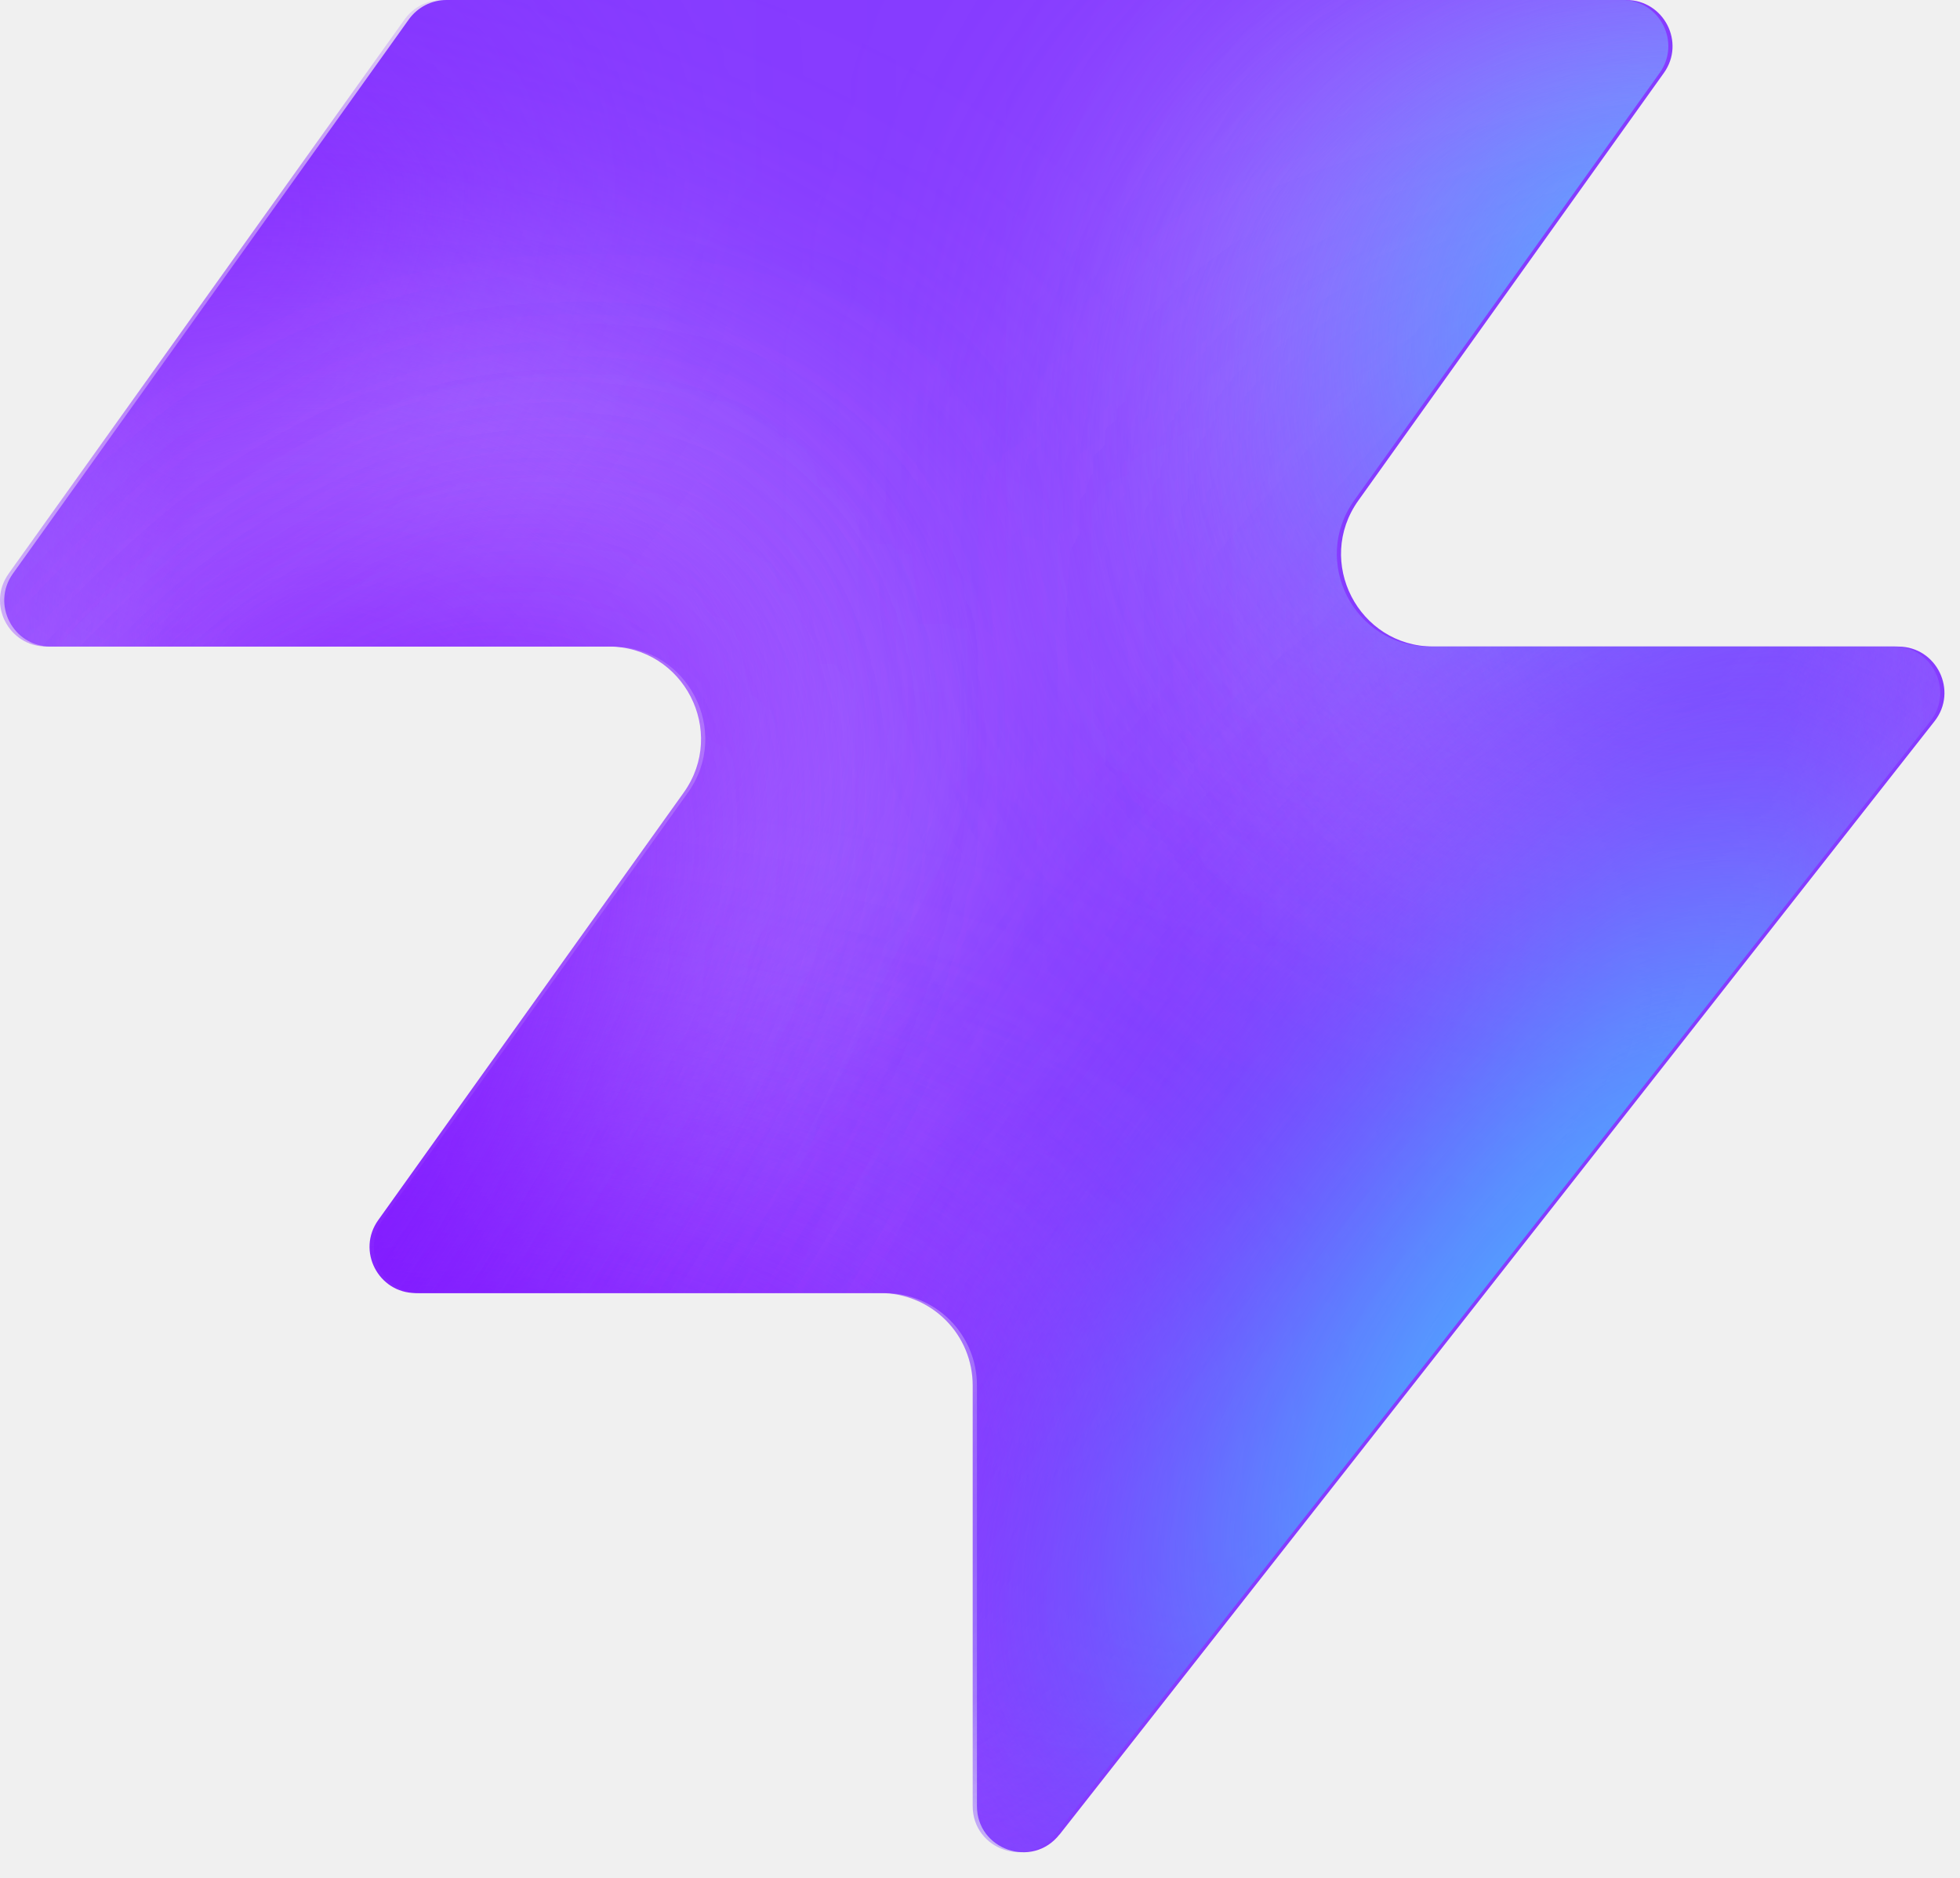
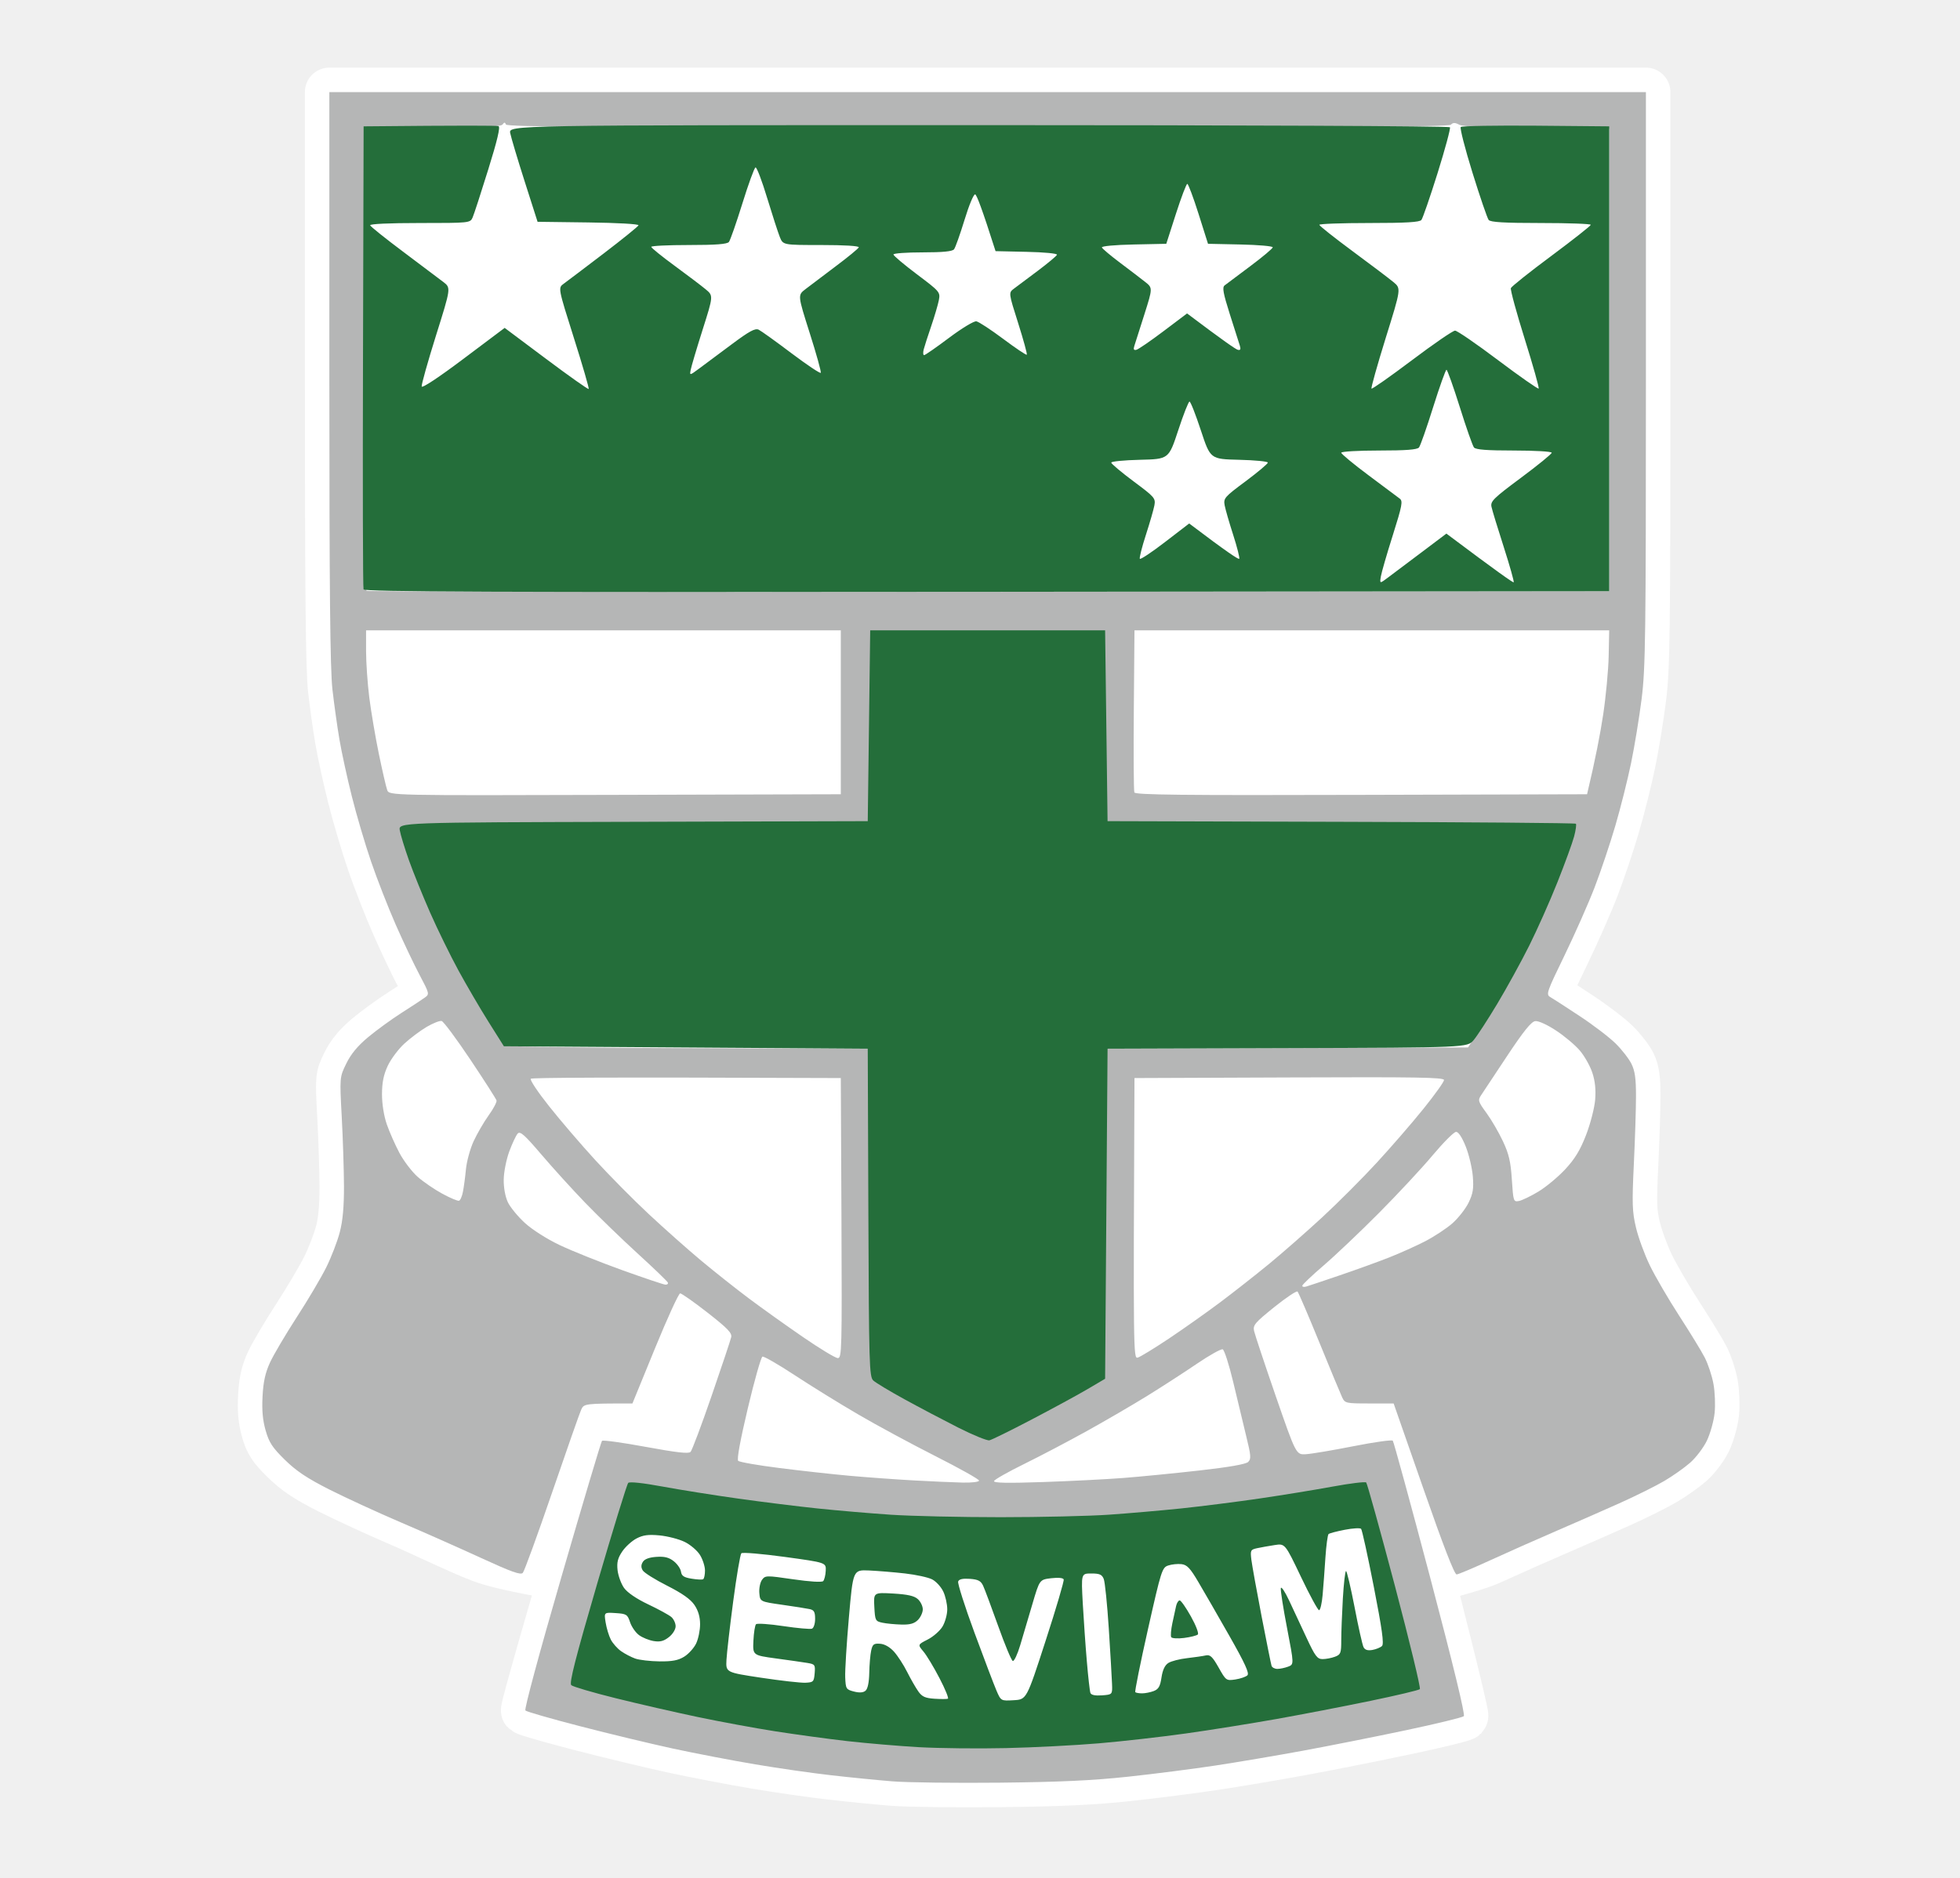
- <svg xmlns="http://www.w3.org/2000/svg" width="48" height="46" fill="none" viewBox="0 0 48 46">
-   <path fill="#863bff" d="M25.946 44.938c-.664.845-2.021.375-2.021-.698V33.937a2.26 2.26 0 0 0-2.262-2.262H10.287c-.92 0-1.456-1.04-.92-1.788l7.48-10.471c1.07-1.497 0-3.578-1.842-3.578H1.237c-.92 0-1.456-1.04-.92-1.788L10.013.474c.214-.297.556-.474.92-.474h28.894c.92 0 1.456 1.04.92 1.788l-7.48 10.471c-1.07 1.498 0 3.579 1.842 3.579h11.377c.943 0 1.473 1.088.89 1.83L25.947 44.94z" style="fill:#863bff;fill:color(display-p3 .525 .23 1);fill-opacity:1" />
-   <mask id="a" width="48" height="46" x="0" y="0" maskUnits="userSpaceOnUse" style="mask-type:alpha">
-     <path fill="#000" d="M25.842 44.938c-.664.844-2.021.375-2.021-.698V33.937a2.26 2.26 0 0 0-2.262-2.262H10.183c-.92 0-1.456-1.04-.92-1.788l7.48-10.471c1.07-1.498 0-3.579-1.842-3.579H1.133c-.92 0-1.456-1.04-.92-1.787L9.91.473c.214-.297.556-.474.92-.474h28.894c.92 0 1.456 1.04.92 1.788l-7.48 10.471c-1.07 1.498 0 3.578 1.842 3.578h11.377c.943 0 1.473 1.088.89 1.832L25.843 44.94z" style="fill:#000;fill-opacity:1" />
-   </mask>
-   <g mask="url(#a)">
-     <g filter="url(#b)">
-       <ellipse cx="5.508" cy="14.704" fill="#ede6ff" rx="5.508" ry="14.704" style="fill:#ede6ff;fill:color(display-p3 .927 .903 1);fill-opacity:1" transform="matrix(.00324 1 1 -.00324 -4.47 31.516)" />
-     </g>
-     <g filter="url(#c)">
-       <ellipse cx="10.399" cy="29.851" fill="#ede6ff" rx="10.399" ry="29.851" style="fill:#ede6ff;fill:color(display-p3 .927 .903 1);fill-opacity:1" transform="matrix(.00324 1 1 -.00324 -39.328 7.883)" />
-     </g>
-     <g filter="url(#d)">
-       <ellipse cx="5.508" cy="30.487" fill="#7e14ff" rx="5.508" ry="30.487" style="fill:#7e14ff;fill:color(display-p3 .492 .077 1);fill-opacity:1" transform="rotate(89.814 -25.913 -14.639)scale(1 -1)" />
-     </g>
-     <g filter="url(#e)">
-       <ellipse cx="5.508" cy="30.599" fill="#7e14ff" rx="5.508" ry="30.599" style="fill:#7e14ff;fill:color(display-p3 .492 .077 1);fill-opacity:1" transform="rotate(89.814 -32.644 -3.334)scale(1 -1)" />
-     </g>
-     <g filter="url(#f)">
-       <ellipse cx="5.508" cy="30.599" fill="#7e14ff" rx="5.508" ry="30.599" style="fill:#7e14ff;fill:color(display-p3 .492 .077 1);fill-opacity:1" transform="matrix(.00324 1 1 -.00324 -34.34 30.47)" />
-     </g>
-     <g filter="url(#g)">
-       <ellipse cx="14.072" cy="22.078" fill="#ede6ff" rx="14.072" ry="22.078" style="fill:#ede6ff;fill:color(display-p3 .927 .903 1);fill-opacity:1" transform="rotate(93.35 24.506 48.493)scale(-1 1)" />
-     </g>
-     <g filter="url(#h)">
-       <ellipse cx="3.47" cy="21.501" fill="#7e14ff" rx="3.47" ry="21.501" style="fill:#7e14ff;fill:color(display-p3 .492 .077 1);fill-opacity:1" transform="rotate(89.009 28.708 47.59)scale(-1 1)" />
-     </g>
-     <g filter="url(#i)">
-       <ellipse cx="3.47" cy="21.501" fill="#7e14ff" rx="3.47" ry="21.501" style="fill:#7e14ff;fill:color(display-p3 .492 .077 1);fill-opacity:1" transform="rotate(89.009 28.708 47.59)scale(-1 1)" />
-     </g>
-     <g filter="url(#j)">
-       <ellipse cx=".387" cy="8.972" fill="#7e14ff" rx="4.407" ry="29.108" style="fill:#7e14ff;fill:color(display-p3 .492 .077 1);fill-opacity:1" transform="rotate(39.51 .387 8.972)" />
-     </g>
-     <g filter="url(#k)">
-       <ellipse cx="47.523" cy="-6.092" fill="#7e14ff" rx="4.407" ry="29.108" style="fill:#7e14ff;fill:color(display-p3 .492 .077 1);fill-opacity:1" transform="rotate(37.892 47.523 -6.092)" />
-     </g>
-     <g filter="url(#l)">
-       <ellipse cx="41.412" cy="6.333" fill="#47bfff" rx="5.971" ry="9.665" style="fill:#47bfff;fill:color(display-p3 .28 .748 1);fill-opacity:1" transform="rotate(37.892 41.412 6.333)" />
-     </g>
-     <g filter="url(#m)">
-       <ellipse cx="-1.879" cy="38.332" fill="#7e14ff" rx="4.407" ry="29.108" style="fill:#7e14ff;fill:color(display-p3 .492 .077 1);fill-opacity:1" transform="rotate(37.892 -1.88 38.332)" />
-     </g>
-     <g filter="url(#n)">
-       <ellipse cx="-1.879" cy="38.332" fill="#7e14ff" rx="4.407" ry="29.108" style="fill:#7e14ff;fill:color(display-p3 .492 .077 1);fill-opacity:1" transform="rotate(37.892 -1.88 38.332)" />
-     </g>
-     <g filter="url(#o)">
-       <ellipse cx="35.651" cy="29.907" fill="#7e14ff" rx="4.407" ry="29.108" style="fill:#7e14ff;fill:color(display-p3 .492 .077 1);fill-opacity:1" transform="rotate(37.892 35.651 29.907)" />
-     </g>
-     <g filter="url(#p)">
-       <ellipse cx="38.418" cy="32.4" fill="#47bfff" rx="5.971" ry="15.297" style="fill:#47bfff;fill:color(display-p3 .28 .748 1);fill-opacity:1" transform="rotate(37.892 38.418 32.4)" />
-     </g>
+ <svg xmlns="http://www.w3.org/2000/svg" width="48" height="46" viewBox="0 0 48 46">
+   <g id="g1">
+     <path id="--3" fill="#ffffff" fill-rule="evenodd" stroke="#ffffff" stroke-width="1.199" stroke-linecap="round" stroke-linejoin="round" d="M 11.78 38.163 C 11.238 37.957 10.364 37.526 9.804 37.287 C 9.244 37.047 8.462 36.687 8.066 36.487 C 7.521 36.211 7.257 36.035 6.977 35.76 C 6.671 35.46 6.59 35.337 6.506 35.043 C 6.434 34.793 6.411 34.547 6.43 34.204 C 6.448 33.848 6.497 33.628 6.612 33.377 C 6.698 33.189 6.993 32.69 7.266 32.268 C 7.54 31.847 7.865 31.296 7.99 31.045 C 8.114 30.794 8.263 30.408 8.32 30.188 C 8.394 29.908 8.425 29.567 8.424 29.057 C 8.422 28.655 8.398 27.89 8.369 27.356 C 8.317 26.387 8.317 26.387 8.482 26.05 C 8.596 25.817 8.76 25.619 9.016 25.406 C 9.218 25.237 9.587 24.969 9.834 24.811 C 10.081 24.654 10.337 24.485 10.403 24.437 C 10.521 24.352 10.519 24.342 10.275 23.881 C 10.138 23.623 9.875 23.068 9.69 22.648 C 9.506 22.228 9.234 21.534 9.088 21.106 C 8.941 20.678 8.728 19.956 8.615 19.502 C 8.501 19.048 8.365 18.424 8.313 18.115 C 8.26 17.806 8.183 17.253 8.141 16.887 C 8.085 16.388 8.066 14.456 8.066 9.238 L 8.066 2.256 L 24.187 2.256 L 40.308 2.256 L 40.308 9.268 C 40.308 15.608 40.298 16.36 40.203 17.119 C 40.145 17.58 40.028 18.29 39.944 18.696 C 39.86 19.101 39.688 19.789 39.56 20.224 C 39.433 20.659 39.205 21.338 39.053 21.733 C 38.901 22.129 38.568 22.881 38.314 23.405 C 37.877 24.304 37.858 24.361 37.966 24.424 C 38.03 24.46 38.353 24.67 38.685 24.889 C 39.018 25.108 39.414 25.411 39.567 25.562 C 39.719 25.712 39.894 25.937 39.955 26.062 C 40.04 26.235 40.066 26.422 40.065 26.858 C 40.065 27.171 40.041 27.922 40.012 28.526 C 39.966 29.483 39.973 29.683 40.064 30.067 C 40.121 30.31 40.273 30.727 40.403 30.995 C 40.532 31.262 40.855 31.816 41.12 32.226 C 41.385 32.635 41.669 33.098 41.749 33.255 C 41.83 33.412 41.926 33.702 41.962 33.899 C 41.999 34.097 42.011 34.421 41.99 34.618 C 41.968 34.816 41.883 35.119 41.801 35.291 C 41.718 35.462 41.534 35.705 41.392 35.83 C 41.249 35.955 40.964 36.157 40.757 36.278 C 40.551 36.4 40.055 36.646 39.656 36.825 C 39.257 37.004 38.552 37.313 38.091 37.512 C 37.629 37.711 36.915 38.028 36.503 38.217 C 36.091 38.406 35.029 38.659 35.029 38.659 C 35.029 38.659 35.885 42.002 35.849 42.039 C 35.817 42.07 35.176 42.226 34.424 42.385 C 33.672 42.544 32.531 42.771 31.888 42.889 C 31.245 43.007 30.288 43.169 29.76 43.249 C 29.233 43.329 28.275 43.452 27.633 43.521 C 26.76 43.615 25.964 43.652 24.487 43.668 C 23.399 43.679 22.212 43.665 21.85 43.635 C 21.487 43.606 20.813 43.539 20.352 43.486 C 19.89 43.434 19.054 43.314 18.494 43.219 C 17.933 43.125 17.03 42.951 16.486 42.834 C 15.942 42.716 14.918 42.47 14.209 42.286 C 13.5 42.103 12.896 41.929 12.867 41.9 C 12.836 41.87 13.789 38.604 13.789 38.604 C 13.789 38.604 12.386 38.393 11.78 38.163 Z M 24.517 42.768" />
+     <path id="--2" fill="#b5b6b6" fill-rule="evenodd" stroke="none" d="M 15.488 34.379 C 14.321 34.379 14.3 34.383 14.234 34.529 C 14.196 34.611 13.875 35.528 13.519 36.566 C 13.163 37.604 12.841 38.487 12.804 38.528 C 12.752 38.587 12.529 38.507 11.78 38.163 C 11.254 37.921 10.364 37.526 9.804 37.287 C 9.244 37.047 8.462 36.687 8.066 36.487 C 7.521 36.211 7.257 36.035 6.977 35.76 C 6.671 35.46 6.59 35.337 6.506 35.043 C 6.434 34.793 6.411 34.547 6.43 34.204 C 6.448 33.848 6.497 33.628 6.612 33.377 C 6.698 33.189 6.993 32.69 7.266 32.268 C 7.54 31.847 7.865 31.296 7.99 31.045 C 8.114 30.794 8.263 30.408 8.32 30.188 C 8.394 29.908 8.425 29.567 8.424 29.057 C 8.422 28.655 8.398 27.89 8.369 27.356 C 8.317 26.387 8.317 26.387 8.482 26.05 C 8.596 25.817 8.76 25.619 9.016 25.406 C 9.218 25.237 9.587 24.969 9.834 24.811 C 10.081 24.654 10.337 24.485 10.403 24.437 C 10.521 24.352 10.519 24.342 10.275 23.881 C 10.138 23.623 9.875 23.068 9.69 22.648 C 9.506 22.228 9.234 21.534 9.088 21.106 C 8.941 20.678 8.728 19.956 8.615 19.502 C 8.501 19.048 8.365 18.424 8.313 18.115 C 8.26 17.806 8.183 17.253 8.141 16.887 C 8.085 16.388 8.066 14.456 8.066 9.238 L 8.066 2.256 L 24.187 2.256 L 40.308 2.256 L 40.308 9.268 C 40.308 15.608 40.298 16.36 40.203 17.119 C 40.145 17.58 40.028 18.29 39.944 18.696 C 39.86 19.101 39.688 19.789 39.56 20.224 C 39.433 20.659 39.205 21.338 39.053 21.734 C 38.901 22.129 38.568 22.881 38.314 23.405 C 37.877 24.304 37.858 24.361 37.966 24.424 C 38.03 24.46 38.353 24.67 38.685 24.889 C 39.018 25.108 39.414 25.411 39.567 25.562 C 39.719 25.712 39.894 25.937 39.955 26.062 C 40.04 26.235 40.066 26.422 40.065 26.858 C 40.065 27.171 40.041 27.922 40.012 28.526 C 39.966 29.483 39.973 29.683 40.064 30.067 C 40.121 30.31 40.273 30.727 40.403 30.995 C 40.532 31.262 40.855 31.816 41.12 32.226 C 41.385 32.635 41.669 33.098 41.749 33.255 C 41.83 33.412 41.926 33.702 41.962 33.899 C 41.999 34.097 42.011 34.421 41.99 34.618 C 41.968 34.816 41.883 35.119 41.801 35.291 C 41.718 35.462 41.534 35.705 41.392 35.83 C 41.249 35.955 40.964 36.157 40.757 36.278 C 40.551 36.4 40.055 36.646 39.656 36.825 C 39.257 37.004 38.552 37.313 38.091 37.512 C 37.629 37.711 36.915 38.028 36.503 38.217 C 36.091 38.406 35.718 38.564 35.673 38.567 C 35.62 38.572 35.347 37.868 34.862 36.476 L 34.13 34.379 L 33.535 34.379 C 32.96 34.379 32.938 34.374 32.869 34.229 C 32.83 34.146 32.578 33.54 32.309 32.88 C 32.04 32.221 31.8 31.662 31.777 31.638 C 31.754 31.614 31.497 31.785 31.206 32.019 C 30.733 32.4 30.681 32.461 30.712 32.603 C 30.731 32.69 30.97 33.408 31.243 34.199 C 31.741 35.637 31.741 35.637 31.983 35.622 C 32.117 35.614 32.64 35.526 33.146 35.426 C 33.652 35.326 34.085 35.265 34.109 35.291 C 34.132 35.317 34.546 36.832 35.029 38.659 C 35.587 40.774 35.885 42.002 35.849 42.039 C 35.817 42.07 35.176 42.226 34.424 42.385 C 33.672 42.544 32.531 42.771 31.888 42.889 C 31.245 43.007 30.288 43.169 29.76 43.249 C 29.233 43.329 28.275 43.452 27.633 43.521 C 26.76 43.615 25.964 43.652 24.487 43.668 C 23.399 43.679 22.212 43.665 21.85 43.635 C 21.487 43.606 20.813 43.539 20.352 43.486 C 19.89 43.434 19.054 43.314 18.494 43.219 C 17.933 43.125 17.03 42.951 16.486 42.834 C 15.942 42.716 14.918 42.47 14.209 42.286 C 13.5 42.103 12.896 41.929 12.867 41.9 C 12.836 41.87 13.209 40.486 13.759 38.593 C 14.278 36.802 14.721 35.318 14.742 35.295 C 14.763 35.271 15.245 35.337 15.812 35.442 C 16.568 35.581 16.862 35.615 16.911 35.566 C 16.947 35.53 17.18 34.91 17.428 34.19 C 17.676 33.47 17.892 32.824 17.907 32.755 C 17.93 32.653 17.818 32.538 17.329 32.155 C 16.996 31.895 16.693 31.682 16.657 31.682 C 16.621 31.682 16.343 32.289 16.04 33.03 L 15.488 34.379 Z M 24.517 42.768 C 25.423 42.755 26.61 42.702 27.154 42.65 C 27.698 42.598 28.696 42.475 29.373 42.377 C 30.049 42.28 31.169 42.093 31.861 41.962 C 32.553 41.832 33.483 41.648 33.927 41.555 C 34.701 41.392 34.735 41.378 34.731 41.238 C 34.729 41.157 34.448 40.039 34.108 38.754 C 33.768 37.468 33.469 36.393 33.444 36.365 C 33.419 36.337 33.013 36.384 32.544 36.471 C 32.074 36.557 31.228 36.694 30.665 36.774 C 30.102 36.855 29.242 36.963 28.754 37.013 C 28.267 37.063 27.296 37.136 26.597 37.174 C 25.824 37.217 24.656 37.23 23.618 37.208 C 22.678 37.187 21.438 37.128 20.861 37.076 C 20.284 37.024 19.394 36.927 18.883 36.862 C 18.372 36.797 17.392 36.648 16.703 36.53 C 15.993 36.409 15.43 36.34 15.4 36.37 C 15.372 36.398 15.036 37.496 14.654 38.809 C 14.211 40.331 13.981 41.217 14.018 41.253 C 14.049 41.285 14.489 41.416 14.996 41.544 C 15.502 41.672 16.373 41.873 16.931 41.99 C 17.489 42.107 18.339 42.268 18.819 42.347 C 19.299 42.425 20.083 42.534 20.561 42.588 C 21.039 42.642 21.754 42.71 22.15 42.738 C 22.545 42.767 23.61 42.78 24.517 42.768 Z M 23.573 36.317 C 23.801 36.323 23.977 36.301 23.977 36.268 C 23.977 36.236 23.499 35.968 22.914 35.672 C 22.329 35.376 21.472 34.914 21.011 34.644 C 20.549 34.375 19.849 33.941 19.454 33.681 C 19.058 33.421 18.707 33.219 18.672 33.232 C 18.637 33.246 18.476 33.813 18.315 34.492 C 18.131 35.266 18.042 35.749 18.078 35.784 C 18.109 35.815 18.566 35.895 19.093 35.961 C 19.621 36.028 20.389 36.113 20.801 36.15 C 21.213 36.187 21.914 36.238 22.359 36.263 C 22.804 36.288 23.35 36.312 23.573 36.317 Z M 25.542 36.304 C 26.214 36.281 27.101 36.236 27.513 36.204 C 27.925 36.172 28.761 36.09 29.371 36.021 C 30.093 35.94 30.51 35.867 30.567 35.812 C 30.644 35.738 30.637 35.658 30.518 35.173 C 30.443 34.868 30.3 34.273 30.2 33.85 C 30.099 33.427 29.984 33.069 29.944 33.053 C 29.904 33.038 29.617 33.198 29.306 33.41 C 28.996 33.621 28.447 33.976 28.086 34.199 C 27.726 34.421 27.065 34.806 26.618 35.054 C 26.171 35.302 25.482 35.664 25.086 35.859 C 24.691 36.053 24.357 36.242 24.344 36.279 C 24.327 36.327 24.657 36.334 25.542 36.304 Z M 27.004 33.778 L 27.064 25.689 L 31.508 25.674 L 35.952 25.658 L 36.322 25.087 C 36.525 24.773 36.878 24.173 37.106 23.755 C 37.334 23.336 37.646 22.71 37.799 22.364 C 37.952 22.017 38.18 21.45 38.307 21.104 C 38.434 20.758 38.545 20.421 38.554 20.355 C 38.57 20.236 38.527 20.235 32.817 20.205 L 27.064 20.175 L 27.034 17.838 L 27.004 15.501 L 24.187 15.501 L 21.37 15.501 L 21.341 17.838 L 21.311 20.175 L 15.59 20.191 C 12.444 20.199 9.847 20.228 9.82 20.255 C 9.793 20.283 9.851 20.534 9.95 20.815 C 10.049 21.095 10.25 21.61 10.396 21.959 C 10.542 22.308 10.853 22.967 11.087 23.422 C 11.321 23.878 11.698 24.547 11.925 24.908 C 12.151 25.27 12.374 25.588 12.419 25.614 C 12.464 25.641 14.483 25.669 16.906 25.676 L 21.311 25.689 L 21.341 29.733 L 21.37 33.777 L 21.752 34.007 C 21.962 34.134 22.569 34.465 23.1 34.742 C 23.632 35.019 24.112 35.246 24.167 35.247 C 24.221 35.247 24.653 35.049 25.126 34.805 C 25.598 34.562 26.214 34.231 26.494 34.07 L 27.004 33.778 Z M 20.591 26.408 C 14.745 26.384 13.025 26.399 12.999 26.425 C 12.972 26.452 13.175 26.756 13.449 27.1 C 13.722 27.445 14.23 28.037 14.577 28.416 C 14.924 28.795 15.515 29.393 15.892 29.744 C 16.268 30.095 16.846 30.608 17.175 30.883 C 17.505 31.158 18.031 31.575 18.344 31.809 C 18.657 32.044 19.25 32.467 19.662 32.75 C 20.074 33.034 20.459 33.266 20.517 33.268 C 20.616 33.27 20.621 33.079 20.607 29.839 L 20.591 26.408 Z M 27.783 26.408 C 27.753 33.155 27.756 33.283 27.862 33.256 C 27.922 33.24 28.266 33.03 28.627 32.789 C 28.987 32.548 29.551 32.149 29.881 31.902 C 30.21 31.655 30.75 31.231 31.079 30.961 C 31.409 30.69 31.996 30.174 32.385 29.815 C 32.773 29.456 33.375 28.853 33.723 28.474 C 34.071 28.096 34.583 27.505 34.86 27.161 C 35.137 26.817 35.364 26.5 35.364 26.456 C 35.364 26.391 34.685 26.38 31.574 26.393 L 27.783 26.408 Z M 31.993 31.514 C 32.051 31.497 32.422 31.372 32.817 31.238 C 33.213 31.103 33.752 30.908 34.016 30.804 C 34.279 30.7 34.677 30.522 34.9 30.407 C 35.122 30.292 35.423 30.094 35.569 29.966 C 35.714 29.838 35.893 29.609 35.966 29.459 C 36.074 29.236 36.093 29.115 36.069 28.815 C 36.052 28.612 35.975 28.284 35.896 28.086 C 35.806 27.861 35.718 27.726 35.659 27.726 C 35.608 27.726 35.352 27.982 35.09 28.294 C 34.829 28.607 34.237 29.242 33.776 29.707 C 33.315 30.171 32.703 30.752 32.417 30.997 C 32.132 31.242 31.896 31.466 31.893 31.494 C 31.89 31.523 31.935 31.532 31.993 31.514 Z M 16.296 31.469 C 16.34 31.471 16.367 31.448 16.356 31.418 C 16.345 31.388 16.013 31.068 15.617 30.707 C 15.222 30.346 14.641 29.784 14.327 29.458 C 14.013 29.132 13.53 28.6 13.255 28.277 C 12.847 27.799 12.739 27.703 12.679 27.767 C 12.638 27.811 12.545 28.008 12.472 28.206 C 12.399 28.405 12.338 28.713 12.336 28.896 C 12.333 29.096 12.374 29.315 12.438 29.451 C 12.497 29.574 12.685 29.803 12.856 29.959 C 13.037 30.124 13.395 30.352 13.71 30.501 C 14.008 30.643 14.694 30.917 15.234 31.112 C 15.775 31.306 16.252 31.467 16.296 31.469 Z M 11.241 29.413 C 11.273 29.404 11.317 29.303 11.338 29.19 C 11.36 29.077 11.393 28.83 11.411 28.64 C 11.429 28.451 11.513 28.143 11.598 27.957 C 11.684 27.771 11.849 27.486 11.966 27.323 C 12.083 27.161 12.17 26.996 12.16 26.957 C 12.15 26.919 11.862 26.469 11.521 25.959 C 11.179 25.448 10.862 25.021 10.815 25.01 C 10.768 24.999 10.604 25.064 10.45 25.154 C 10.297 25.244 10.051 25.428 9.904 25.563 C 9.756 25.698 9.573 25.944 9.496 26.108 C 9.394 26.327 9.356 26.515 9.355 26.803 C 9.355 27.041 9.401 27.334 9.472 27.539 C 9.536 27.726 9.676 28.042 9.782 28.242 C 9.888 28.441 10.09 28.705 10.23 28.829 C 10.371 28.952 10.642 29.138 10.834 29.242 C 11.026 29.346 11.209 29.423 11.241 29.413 Z M 37.199 29.419 C 37.275 29.404 37.489 29.301 37.675 29.189 C 37.861 29.077 38.157 28.831 38.332 28.643 C 38.57 28.386 38.698 28.175 38.842 27.804 C 38.948 27.53 39.048 27.143 39.065 26.941 C 39.085 26.689 39.064 26.481 38.995 26.275 C 38.941 26.11 38.802 25.865 38.687 25.731 C 38.572 25.597 38.31 25.376 38.104 25.242 C 37.889 25.1 37.675 25.003 37.598 25.013 C 37.501 25.025 37.315 25.255 36.909 25.867 C 36.603 26.327 36.315 26.762 36.268 26.834 C 36.19 26.953 36.202 26.989 36.403 27.263 C 36.523 27.427 36.705 27.739 36.806 27.955 C 36.953 28.268 36.997 28.457 37.025 28.896 C 37.06 29.429 37.065 29.444 37.199 29.419 Z M 20.591 19.456 L 20.591 15.441 L 14.778 15.441 L 8.965 15.441 L 8.965 15.95 C 8.965 16.23 9.001 16.743 9.044 17.089 C 9.088 17.435 9.193 18.055 9.278 18.467 C 9.363 18.879 9.455 19.277 9.482 19.352 C 9.532 19.487 9.532 19.487 15.061 19.471 L 20.591 19.456 Z M 38.867 19.456 C 39.077 18.574 39.194 17.953 39.261 17.508 C 39.328 17.063 39.389 16.416 39.396 16.07 L 39.409 15.441 L 33.596 15.441 L 27.783 15.441 L 27.767 17.388 C 27.758 18.459 27.764 19.369 27.78 19.411 C 27.804 19.471 28.928 19.484 33.338 19.471 L 38.867 19.456 Z M 39.409 14.482 L 39.409 3.155 L 37.641 3.141 C 36.42 3.131 35.831 3.104 35.737 3.055 C 35.633 3 35.585 3 35.531 3.055 C 35.477 3.108 32.711 3.125 23.94 3.125 C 14.781 3.125 12.415 3.11 12.391 3.05 C 12.367 2.991 12.349 2.991 12.308 3.049 C 12.269 3.104 11.831 3.127 10.61 3.139 L 8.965 3.155 L 8.947 4.204 C 8.935 4.909 8.951 5.289 8.997 5.365 C 9.046 5.445 9.046 5.495 9 5.542 C 8.955 5.587 8.935 6.934 8.935 10.019 C 8.935 12.446 8.953 14.45 8.975 14.472 C 8.997 14.494 15.854 14.505 24.212 14.497 L 39.409 14.482 Z" />
+     <path id="-" fill="#246e3a" fill-rule="evenodd" stroke="none" d="M 24.637 42.821 C 23.961 42.837 23.005 42.826 22.512 42.799 C 22.019 42.771 21.227 42.704 20.752 42.65 C 20.277 42.596 19.48 42.487 18.981 42.409 C 18.482 42.331 17.629 42.173 17.085 42.059 C 16.542 41.945 15.638 41.738 15.078 41.599 C 14.517 41.46 14.028 41.316 13.99 41.279 C 13.937 41.227 14.092 40.62 14.624 38.796 C 15.012 37.468 15.354 36.356 15.385 36.325 C 15.419 36.291 15.74 36.325 16.227 36.415 C 16.66 36.495 17.495 36.628 18.083 36.71 C 18.672 36.793 19.544 36.901 20.022 36.951 C 20.5 37.001 21.304 37.07 21.81 37.104 C 22.315 37.138 23.529 37.165 24.507 37.165 C 25.485 37.165 26.676 37.137 27.154 37.104 C 27.632 37.071 28.427 37.002 28.922 36.951 C 29.416 36.899 30.279 36.79 30.839 36.708 C 31.4 36.626 32.209 36.494 32.637 36.415 C 33.065 36.336 33.435 36.291 33.458 36.315 C 33.482 36.338 33.798 37.477 34.16 38.844 C 34.521 40.212 34.797 41.351 34.772 41.377 C 34.747 41.402 34.202 41.532 33.562 41.664 C 32.922 41.797 31.885 41.997 31.258 42.109 C 30.631 42.22 29.633 42.38 29.04 42.463 C 28.448 42.546 27.491 42.655 26.914 42.704 C 26.337 42.753 25.312 42.806 24.637 42.821 Z M 23.214 41.611 C 23.239 41.601 23.147 41.374 23.008 41.108 C 22.87 40.842 22.693 40.548 22.615 40.456 C 22.473 40.287 22.473 40.287 22.718 40.162 C 22.853 40.094 23.016 39.951 23.081 39.845 C 23.145 39.739 23.198 39.549 23.198 39.422 C 23.198 39.295 23.154 39.098 23.1 38.985 C 23.046 38.871 22.924 38.738 22.829 38.689 C 22.734 38.639 22.434 38.574 22.163 38.543 C 21.892 38.512 21.495 38.48 21.281 38.47 C 20.891 38.454 20.891 38.454 20.789 39.623 C 20.733 40.265 20.692 40.924 20.699 41.087 C 20.711 41.369 20.721 41.386 20.911 41.435 C 21.046 41.47 21.139 41.464 21.196 41.416 C 21.25 41.371 21.283 41.215 21.288 40.979 C 21.292 40.777 21.313 40.531 21.335 40.432 C 21.369 40.277 21.4 40.254 21.552 40.265 C 21.663 40.272 21.791 40.345 21.894 40.459 C 21.984 40.559 22.129 40.782 22.216 40.956 C 22.303 41.129 22.426 41.343 22.489 41.432 C 22.58 41.562 22.658 41.597 22.886 41.612 C 23.041 41.622 23.189 41.622 23.214 41.611 Z M 24.827 41.648 C 25.141 41.63 25.141 41.63 25.607 40.192 C 25.864 39.401 26.063 38.725 26.05 38.69 C 26.036 38.651 25.919 38.64 25.743 38.66 C 25.459 38.694 25.459 38.694 25.283 39.293 C 25.186 39.623 25.052 40.076 24.985 40.3 C 24.918 40.524 24.836 40.698 24.803 40.687 C 24.77 40.676 24.609 40.29 24.445 39.83 C 24.28 39.37 24.115 38.926 24.076 38.843 C 24.02 38.724 23.955 38.69 23.752 38.675 C 23.576 38.663 23.487 38.683 23.465 38.74 C 23.448 38.785 23.626 39.347 23.862 39.987 C 24.098 40.627 24.341 41.267 24.402 41.409 C 24.513 41.667 24.513 41.667 24.827 41.648 Z M 26.988 41.529 C 27.244 41.51 27.244 41.51 27.233 41.241 C 27.228 41.092 27.192 40.486 27.154 39.892 C 27.116 39.299 27.06 38.753 27.031 38.679 C 26.987 38.569 26.93 38.544 26.727 38.544 C 26.477 38.544 26.477 38.544 26.517 39.278 C 26.54 39.682 26.584 40.322 26.617 40.701 C 26.649 41.08 26.688 41.426 26.704 41.469 C 26.723 41.521 26.819 41.541 26.988 41.529 Z M 27.969 41.48 C 28.044 41.48 28.172 41.455 28.254 41.424 C 28.373 41.378 28.412 41.31 28.445 41.09 C 28.473 40.904 28.528 40.789 28.614 40.735 C 28.684 40.691 28.89 40.638 29.071 40.618 C 29.253 40.597 29.459 40.567 29.53 40.551 C 29.636 40.527 29.693 40.581 29.844 40.848 C 30.024 41.168 30.031 41.173 30.254 41.14 C 30.378 41.121 30.511 41.075 30.549 41.038 C 30.6 40.988 30.49 40.746 30.107 40.072 C 29.826 39.578 29.485 38.984 29.348 38.754 C 29.148 38.413 29.069 38.33 28.934 38.315 C 28.842 38.304 28.696 38.319 28.61 38.348 C 28.459 38.398 28.439 38.463 28.113 39.911 C 27.926 40.741 27.787 41.434 27.803 41.451 C 27.819 41.467 27.894 41.48 27.969 41.48 Z M 19.722 41.22 C 19.919 41.211 19.933 41.197 19.951 40.989 C 19.968 40.78 19.958 40.766 19.771 40.735 C 19.662 40.717 19.316 40.667 19.003 40.625 C 18.434 40.547 18.434 40.547 18.451 40.191 C 18.46 39.995 18.489 39.813 18.515 39.787 C 18.541 39.761 18.843 39.781 19.185 39.833 C 19.526 39.884 19.841 39.912 19.884 39.896 C 19.928 39.879 19.962 39.773 19.962 39.656 C 19.962 39.486 19.936 39.439 19.827 39.416 C 19.753 39.4 19.45 39.352 19.153 39.31 C 18.614 39.233 18.614 39.233 18.596 39.023 C 18.586 38.908 18.616 38.763 18.661 38.7 C 18.742 38.59 18.765 38.59 19.424 38.686 C 19.829 38.745 20.126 38.763 20.159 38.731 C 20.188 38.701 20.217 38.587 20.222 38.477 C 20.232 38.277 20.232 38.277 19.219 38.138 C 18.662 38.062 18.183 38.021 18.155 38.049 C 18.128 38.077 18.038 38.606 17.956 39.226 C 17.874 39.846 17.8 40.491 17.791 40.66 C 17.775 40.967 17.775 40.967 18.644 41.098 C 19.122 41.17 19.607 41.225 19.722 41.22 Z M 31.283 40.881 C 31.348 40.881 31.466 40.856 31.546 40.826 C 31.691 40.771 31.691 40.771 31.52 39.882 C 31.425 39.393 31.357 38.953 31.367 38.903 C 31.378 38.854 31.469 38.989 31.569 39.203 C 31.669 39.417 31.861 39.829 31.996 40.117 C 32.207 40.571 32.26 40.641 32.39 40.641 C 32.472 40.641 32.609 40.615 32.693 40.583 C 32.834 40.53 32.847 40.495 32.847 40.178 C 32.847 39.988 32.865 39.529 32.886 39.158 C 32.908 38.787 32.943 38.484 32.964 38.484 C 32.985 38.484 33.079 38.882 33.173 39.368 C 33.266 39.854 33.365 40.295 33.393 40.349 C 33.427 40.416 33.494 40.437 33.609 40.417 C 33.701 40.4 33.807 40.357 33.845 40.32 C 33.897 40.268 33.848 39.913 33.645 38.873 C 33.497 38.115 33.357 37.475 33.333 37.45 C 33.309 37.425 33.13 37.435 32.934 37.473 C 32.738 37.511 32.559 37.558 32.536 37.578 C 32.514 37.599 32.479 37.858 32.459 38.154 C 32.44 38.451 32.409 38.862 32.391 39.068 C 32.373 39.274 32.334 39.443 32.304 39.443 C 32.274 39.443 32.074 39.075 31.86 38.626 C 31.47 37.808 31.47 37.808 31.214 37.848 C 31.074 37.869 30.882 37.904 30.788 37.924 C 30.626 37.959 30.618 37.975 30.646 38.208 C 30.663 38.343 30.775 38.966 30.896 39.593 C 31.017 40.219 31.127 40.765 31.14 40.806 C 31.154 40.847 31.218 40.881 31.283 40.881 Z M 16.15 40.697 C 16.464 40.7 16.608 40.673 16.757 40.581 C 16.865 40.514 16.996 40.368 17.049 40.257 C 17.102 40.145 17.145 39.934 17.145 39.787 C 17.145 39.609 17.1 39.453 17.008 39.317 C 16.913 39.175 16.709 39.031 16.338 38.843 C 16.045 38.695 15.776 38.527 15.741 38.469 C 15.696 38.395 15.697 38.334 15.744 38.259 C 15.787 38.19 15.901 38.148 16.076 38.137 C 16.274 38.123 16.384 38.151 16.5 38.243 C 16.587 38.311 16.667 38.426 16.677 38.499 C 16.692 38.603 16.749 38.641 16.936 38.671 C 17.068 38.693 17.196 38.699 17.22 38.684 C 17.245 38.669 17.265 38.574 17.265 38.472 C 17.265 38.371 17.21 38.199 17.143 38.091 C 17.076 37.982 16.906 37.837 16.765 37.769 C 16.625 37.701 16.349 37.63 16.153 37.611 C 15.877 37.585 15.75 37.602 15.588 37.686 C 15.474 37.746 15.316 37.889 15.239 38.004 C 15.129 38.167 15.103 38.271 15.124 38.463 C 15.14 38.601 15.211 38.796 15.283 38.898 C 15.366 39.013 15.587 39.164 15.876 39.301 C 16.129 39.421 16.384 39.561 16.441 39.61 C 16.499 39.66 16.546 39.762 16.546 39.837 C 16.546 39.914 16.475 40.03 16.381 40.103 C 16.256 40.201 16.166 40.225 16.008 40.199 C 15.894 40.18 15.732 40.115 15.649 40.053 C 15.565 39.991 15.467 39.849 15.43 39.737 C 15.367 39.547 15.342 39.531 15.077 39.514 C 14.792 39.495 14.792 39.495 14.832 39.745 C 14.854 39.882 14.911 40.071 14.959 40.164 C 15.007 40.256 15.121 40.385 15.212 40.448 C 15.303 40.512 15.458 40.593 15.557 40.628 C 15.656 40.663 15.923 40.694 16.15 40.697 Z M 28.999 40.123 C 28.844 40.143 28.702 40.134 28.683 40.104 C 28.665 40.074 28.677 39.92 28.711 39.761 C 28.745 39.603 28.787 39.412 28.803 39.338 C 28.82 39.264 28.859 39.203 28.89 39.203 C 28.921 39.203 29.045 39.38 29.166 39.597 C 29.288 39.815 29.363 40.012 29.334 40.039 C 29.305 40.065 29.154 40.103 28.999 40.123 Z M 22.075 39.795 C 21.918 39.791 21.709 39.771 21.61 39.75 C 21.438 39.713 21.43 39.697 21.412 39.36 C 21.394 39.008 21.394 39.008 21.876 39.035 C 22.229 39.056 22.39 39.092 22.478 39.172 C 22.545 39.232 22.599 39.345 22.599 39.422 C 22.599 39.499 22.545 39.617 22.479 39.683 C 22.39 39.771 22.286 39.801 22.075 39.795 Z M 21.251 25.689 L 12.34 25.629 L 11.961 25.027 C 11.753 24.696 11.422 24.129 11.225 23.768 C 11.029 23.407 10.719 22.775 10.537 22.363 C 10.356 21.951 10.121 21.371 10.015 21.074 C 9.91 20.778 9.809 20.447 9.791 20.34 C 9.758 20.146 9.758 20.146 15.505 20.131 L 21.251 20.115 L 21.281 17.778 L 21.311 15.441 L 24.187 15.441 L 27.064 15.441 L 27.094 17.778 L 27.124 20.115 L 32.842 20.131 C 35.988 20.139 38.575 20.16 38.593 20.178 C 38.61 20.195 38.591 20.336 38.549 20.492 C 38.508 20.647 38.324 21.152 38.14 21.614 C 37.957 22.075 37.645 22.775 37.448 23.169 C 37.251 23.563 36.899 24.203 36.666 24.592 C 36.433 24.98 36.173 25.38 36.088 25.48 C 35.933 25.661 35.933 25.661 31.529 25.675 L 27.124 25.689 L 27.094 29.731 L 27.064 33.774 L 26.63 34.03 C 26.392 34.17 25.778 34.504 25.265 34.772 C 24.753 35.041 24.287 35.27 24.23 35.282 C 24.174 35.294 23.831 35.154 23.468 34.971 C 23.105 34.787 22.512 34.475 22.15 34.276 C 21.787 34.077 21.443 33.87 21.386 33.816 C 21.289 33.724 21.28 33.43 21.266 29.703 Z M 8.905 3.095 C 11.412 3.071 12.171 3.075 12.209 3.09 C 12.257 3.109 12.178 3.444 11.956 4.155 C 11.779 4.726 11.607 5.254 11.574 5.328 C 11.515 5.461 11.503 5.463 10.28 5.463 C 9.527 5.463 9.053 5.485 9.065 5.519 C 9.076 5.551 9.442 5.844 9.879 6.171 C 10.316 6.498 10.757 6.83 10.859 6.909 C 11.044 7.052 11.044 7.052 10.677 8.22 C 10.476 8.862 10.318 9.424 10.327 9.467 C 10.337 9.515 10.749 9.242 11.351 8.789 L 12.359 8.032 L 13.376 8.793 C 13.935 9.212 14.404 9.543 14.417 9.529 C 14.431 9.516 14.268 8.952 14.054 8.278 C 13.666 7.051 13.666 7.051 13.804 6.951 C 13.879 6.897 14.318 6.564 14.779 6.213 C 15.24 5.861 15.626 5.549 15.637 5.519 C 15.648 5.488 15.125 5.458 14.411 5.449 L 13.165 5.433 L 12.849 4.444 C 12.675 3.9 12.516 3.367 12.495 3.26 C 12.458 3.065 12.458 3.065 23.967 3.065 C 30.399 3.065 35.491 3.088 35.509 3.117 C 35.527 3.146 35.39 3.652 35.206 4.241 C 35.021 4.83 34.843 5.346 34.81 5.388 C 34.766 5.443 34.434 5.463 33.529 5.463 C 32.857 5.463 32.309 5.483 32.31 5.507 C 32.311 5.532 32.677 5.822 33.123 6.152 C 33.569 6.481 34.019 6.822 34.124 6.909 C 34.314 7.066 34.314 7.066 33.936 8.278 C 33.729 8.945 33.572 9.504 33.588 9.519 C 33.604 9.535 34.049 9.222 34.578 8.824 C 35.107 8.425 35.582 8.099 35.634 8.099 C 35.685 8.099 36.16 8.425 36.689 8.824 C 37.218 9.222 37.665 9.534 37.681 9.518 C 37.698 9.501 37.545 8.958 37.342 8.31 C 37.139 7.662 36.985 7.099 37.001 7.058 C 37.017 7.017 37.463 6.661 37.993 6.268 C 38.522 5.874 38.956 5.532 38.958 5.507 C 38.959 5.483 38.41 5.463 37.739 5.463 C 36.834 5.463 36.502 5.443 36.457 5.388 C 36.424 5.346 36.246 4.828 36.062 4.235 C 35.878 3.643 35.748 3.136 35.774 3.111 C 35.8 3.085 36.629 3.071 37.615 3.079 L 39.409 3.095 L 39.409 8.789 L 39.409 14.482 L 24.17 14.497 C 12.011 14.509 8.926 14.497 8.903 14.437 C 8.887 14.396 8.881 11.827 8.89 8.729 Z M 35.422 13.071 C 36.68 14.015 37.057 14.278 37.07 14.264 C 37.084 14.25 36.975 13.862 36.827 13.401 C 36.679 12.941 36.543 12.497 36.526 12.414 C 36.498 12.28 36.574 12.205 37.248 11.704 C 37.662 11.396 38.001 11.12 38.001 11.09 C 38.001 11.06 37.586 11.036 37.079 11.036 C 36.415 11.036 36.141 11.015 36.097 10.961 C 36.064 10.92 35.907 10.475 35.75 9.972 C 35.592 9.47 35.445 9.058 35.424 9.058 C 35.403 9.058 35.256 9.47 35.098 9.972 C 34.941 10.475 34.784 10.92 34.751 10.961 C 34.707 11.015 34.433 11.036 33.769 11.036 C 33.262 11.036 32.847 11.06 32.847 11.09 C 32.847 11.119 33.148 11.369 33.517 11.644 C 33.885 11.919 34.228 12.176 34.278 12.213 C 34.36 12.273 34.34 12.38 34.109 13.112 C 33.964 13.569 33.833 14.023 33.817 14.121 C 33.788 14.3 33.788 14.3 33.992 14.147 C 34.104 14.063 34.471 13.787 34.809 13.533 Z M 29.123 12.823 C 30.053 13.528 30.335 13.712 30.349 13.688 C 30.363 13.663 30.296 13.4 30.201 13.104 C 30.105 12.807 30.011 12.481 29.992 12.38 C 29.96 12.205 29.986 12.175 30.504 11.79 C 30.804 11.566 31.049 11.36 31.049 11.332 C 31.049 11.303 30.732 11.272 30.345 11.263 C 29.641 11.246 29.641 11.246 29.409 10.542 C 29.281 10.154 29.157 9.837 29.131 9.837 C 29.106 9.837 28.981 10.154 28.854 10.542 C 28.622 11.246 28.622 11.246 27.918 11.263 C 27.531 11.272 27.214 11.303 27.214 11.332 C 27.214 11.36 27.459 11.566 27.759 11.79 C 28.276 12.175 28.303 12.205 28.271 12.38 C 28.252 12.481 28.158 12.807 28.062 13.104 C 27.966 13.4 27.9 13.663 27.914 13.688 C 27.928 13.713 28.206 13.528 28.531 13.278 Z M 17.126 9.025 C 17.257 8.928 17.613 8.663 17.917 8.436 C 18.352 8.111 18.493 8.035 18.58 8.076 C 18.641 8.106 19.002 8.365 19.383 8.653 C 19.765 8.94 20.087 9.156 20.101 9.132 C 20.114 9.108 19.993 8.67 19.83 8.159 C 19.535 7.23 19.535 7.23 19.723 7.085 C 19.827 7.004 20.159 6.753 20.461 6.527 C 20.763 6.301 21.02 6.09 21.031 6.059 C 21.043 6.024 20.68 6.002 20.114 6.002 C 19.177 6.002 19.177 6.002 19.098 5.807 C 19.055 5.7 18.915 5.268 18.787 4.848 C 18.66 4.427 18.532 4.091 18.502 4.101 C 18.473 4.111 18.328 4.509 18.18 4.986 C 18.032 5.462 17.884 5.886 17.851 5.927 C 17.807 5.981 17.533 6.002 16.868 6.002 C 16.362 6.002 15.948 6.022 15.949 6.047 C 15.95 6.072 16.208 6.281 16.522 6.511 C 16.837 6.742 17.179 7.001 17.282 7.087 C 17.471 7.244 17.471 7.244 17.207 8.076 C 17.062 8.534 16.931 8.975 16.916 9.055 C 16.887 9.202 16.887 9.202 17.126 9.025 Z M 24.381 6.152 C 24.044 5.091 23.918 4.773 23.882 4.762 C 23.846 4.749 23.731 5.024 23.621 5.386 C 23.512 5.741 23.397 6.066 23.364 6.107 C 23.322 6.159 23.089 6.182 22.592 6.182 C 22.2 6.182 21.88 6.205 21.88 6.234 C 21.88 6.263 22.139 6.481 22.455 6.719 C 23.016 7.141 23.029 7.156 22.993 7.35 C 22.972 7.459 22.888 7.747 22.805 7.989 C 22.722 8.231 22.639 8.49 22.62 8.564 C 22.602 8.638 22.607 8.699 22.632 8.699 C 22.658 8.699 22.932 8.508 23.241 8.276 C 23.557 8.039 23.851 7.861 23.911 7.871 C 23.969 7.881 24.265 8.075 24.569 8.302 C 24.872 8.529 25.132 8.703 25.146 8.689 C 25.16 8.675 25.065 8.328 24.935 7.917 C 24.698 7.171 24.698 7.171 24.832 7.07 C 24.906 7.015 25.169 6.818 25.416 6.633 C 25.663 6.447 25.874 6.271 25.885 6.241 C 25.896 6.209 25.573 6.178 25.142 6.169 Z M 29.071 7.678 C 29.967 8.353 30.266 8.558 30.314 8.569 C 30.378 8.584 30.391 8.556 30.363 8.466 C 30.341 8.397 30.231 8.051 30.118 7.696 C 29.954 7.178 29.929 7.039 29.991 6.991 C 30.034 6.958 30.317 6.746 30.619 6.52 C 30.922 6.294 31.169 6.086 31.169 6.058 C 31.169 6.029 30.812 5.998 30.377 5.989 L 29.584 5.972 L 29.352 5.238 C 29.224 4.834 29.1 4.504 29.077 4.504 C 29.053 4.504 28.928 4.834 28.798 5.238 L 28.562 5.972 L 27.764 5.989 C 27.31 5.998 26.973 6.029 26.985 6.061 C 26.995 6.091 27.194 6.259 27.427 6.434 C 27.659 6.608 27.935 6.819 28.04 6.902 C 28.231 7.052 28.231 7.052 28.027 7.697 C 27.915 8.052 27.804 8.398 27.782 8.466 C 27.752 8.557 27.765 8.584 27.829 8.569 C 27.877 8.558 28.176 8.353 28.494 8.113 Z" />
  </g>
-   <defs>
-     <filter id="b" width="60.045" height="41.654" x="-19.77" y="16.149" color-interpolation-filters="sRGB" filterUnits="userSpaceOnUse">
-       <feFlood flood-opacity="0" result="BackgroundImageFix" />
-       <feBlend in="SourceGraphic" in2="BackgroundImageFix" result="shape" />
-       <feGaussianBlur result="effect1_foregroundBlur_2002_17158" stdDeviation="7.659" />
-     </filter>
-     <filter id="c" width="90.34" height="51.437" x="-54.613" y="-7.533" color-interpolation-filters="sRGB" filterUnits="userSpaceOnUse">
-       <feFlood flood-opacity="0" result="BackgroundImageFix" />
-       <feBlend in="SourceGraphic" in2="BackgroundImageFix" result="shape" />
-       <feGaussianBlur result="effect1_foregroundBlur_2002_17158" stdDeviation="7.659" />
-     </filter>
-     <filter id="d" width="79.355" height="29.4" x="-49.64" y="2.03" color-interpolation-filters="sRGB" filterUnits="userSpaceOnUse">
-       <feFlood flood-opacity="0" result="BackgroundImageFix" />
-       <feBlend in="SourceGraphic" in2="BackgroundImageFix" result="shape" />
-       <feGaussianBlur result="effect1_foregroundBlur_2002_17158" stdDeviation="4.596" />
-     </filter>
-     <filter id="e" width="79.579" height="29.4" x="-45.045" y="20.029" color-interpolation-filters="sRGB" filterUnits="userSpaceOnUse">
-       <feFlood flood-opacity="0" result="BackgroundImageFix" />
-       <feBlend in="SourceGraphic" in2="BackgroundImageFix" result="shape" />
-       <feGaussianBlur result="effect1_foregroundBlur_2002_17158" stdDeviation="4.596" />
-     </filter>
-     <filter id="f" width="79.579" height="29.4" x="-43.513" y="21.178" color-interpolation-filters="sRGB" filterUnits="userSpaceOnUse">
-       <feFlood flood-opacity="0" result="BackgroundImageFix" />
-       <feBlend in="SourceGraphic" in2="BackgroundImageFix" result="shape" />
-       <feGaussianBlur result="effect1_foregroundBlur_2002_17158" stdDeviation="4.596" />
-     </filter>
-     <filter id="g" width="74.749" height="58.852" x="15.756" y="-17.901" color-interpolation-filters="sRGB" filterUnits="userSpaceOnUse">
-       <feFlood flood-opacity="0" result="BackgroundImageFix" />
-       <feBlend in="SourceGraphic" in2="BackgroundImageFix" result="shape" />
-       <feGaussianBlur result="effect1_foregroundBlur_2002_17158" stdDeviation="7.659" />
-     </filter>
-     <filter id="h" width="61.377" height="25.362" x="23.548" y="2.284" color-interpolation-filters="sRGB" filterUnits="userSpaceOnUse">
-       <feFlood flood-opacity="0" result="BackgroundImageFix" />
-       <feBlend in="SourceGraphic" in2="BackgroundImageFix" result="shape" />
-       <feGaussianBlur result="effect1_foregroundBlur_2002_17158" stdDeviation="4.596" />
-     </filter>
-     <filter id="i" width="61.377" height="25.362" x="23.548" y="2.284" color-interpolation-filters="sRGB" filterUnits="userSpaceOnUse">
-       <feFlood flood-opacity="0" result="BackgroundImageFix" />
-       <feBlend in="SourceGraphic" in2="BackgroundImageFix" result="shape" />
-       <feGaussianBlur result="effect1_foregroundBlur_2002_17158" stdDeviation="4.596" />
-     </filter>
-     <filter id="j" width="56.045" height="63.649" x="-27.636" y="-22.853" color-interpolation-filters="sRGB" filterUnits="userSpaceOnUse">
-       <feFlood flood-opacity="0" result="BackgroundImageFix" />
-       <feBlend in="SourceGraphic" in2="BackgroundImageFix" result="shape" />
-       <feGaussianBlur result="effect1_foregroundBlur_2002_17158" stdDeviation="4.596" />
-     </filter>
-     <filter id="k" width="54.814" height="64.646" x="20.116" y="-38.415" color-interpolation-filters="sRGB" filterUnits="userSpaceOnUse">
-       <feFlood flood-opacity="0" result="BackgroundImageFix" />
-       <feBlend in="SourceGraphic" in2="BackgroundImageFix" result="shape" />
-       <feGaussianBlur result="effect1_foregroundBlur_2002_17158" stdDeviation="4.596" />
-     </filter>
-     <filter id="l" width="33.541" height="35.313" x="24.641" y="-11.323" color-interpolation-filters="sRGB" filterUnits="userSpaceOnUse">
-       <feFlood flood-opacity="0" result="BackgroundImageFix" />
-       <feBlend in="SourceGraphic" in2="BackgroundImageFix" result="shape" />
-       <feGaussianBlur result="effect1_foregroundBlur_2002_17158" stdDeviation="4.596" />
-     </filter>
-     <filter id="m" width="54.814" height="64.646" x="-29.286" y="6.009" color-interpolation-filters="sRGB" filterUnits="userSpaceOnUse">
-       <feFlood flood-opacity="0" result="BackgroundImageFix" />
-       <feBlend in="SourceGraphic" in2="BackgroundImageFix" result="shape" />
-       <feGaussianBlur result="effect1_foregroundBlur_2002_17158" stdDeviation="4.596" />
-     </filter>
-     <filter id="n" width="54.814" height="64.646" x="-29.286" y="6.009" color-interpolation-filters="sRGB" filterUnits="userSpaceOnUse">
-       <feFlood flood-opacity="0" result="BackgroundImageFix" />
-       <feBlend in="SourceGraphic" in2="BackgroundImageFix" result="shape" />
-       <feGaussianBlur result="effect1_foregroundBlur_2002_17158" stdDeviation="4.596" />
-     </filter>
-     <filter id="o" width="54.814" height="64.646" x="8.244" y="-2.416" color-interpolation-filters="sRGB" filterUnits="userSpaceOnUse">
-       <feFlood flood-opacity="0" result="BackgroundImageFix" />
-       <feBlend in="SourceGraphic" in2="BackgroundImageFix" result="shape" />
-       <feGaussianBlur result="effect1_foregroundBlur_2002_17158" stdDeviation="4.596" />
-     </filter>
-     <filter id="p" width="39.409" height="43.623" x="18.713" y="10.588" color-interpolation-filters="sRGB" filterUnits="userSpaceOnUse">
-       <feFlood flood-opacity="0" result="BackgroundImageFix" />
-       <feBlend in="SourceGraphic" in2="BackgroundImageFix" result="shape" />
-       <feGaussianBlur result="effect1_foregroundBlur_2002_17158" stdDeviation="4.596" />
-     </filter>
-   </defs>
</svg>
